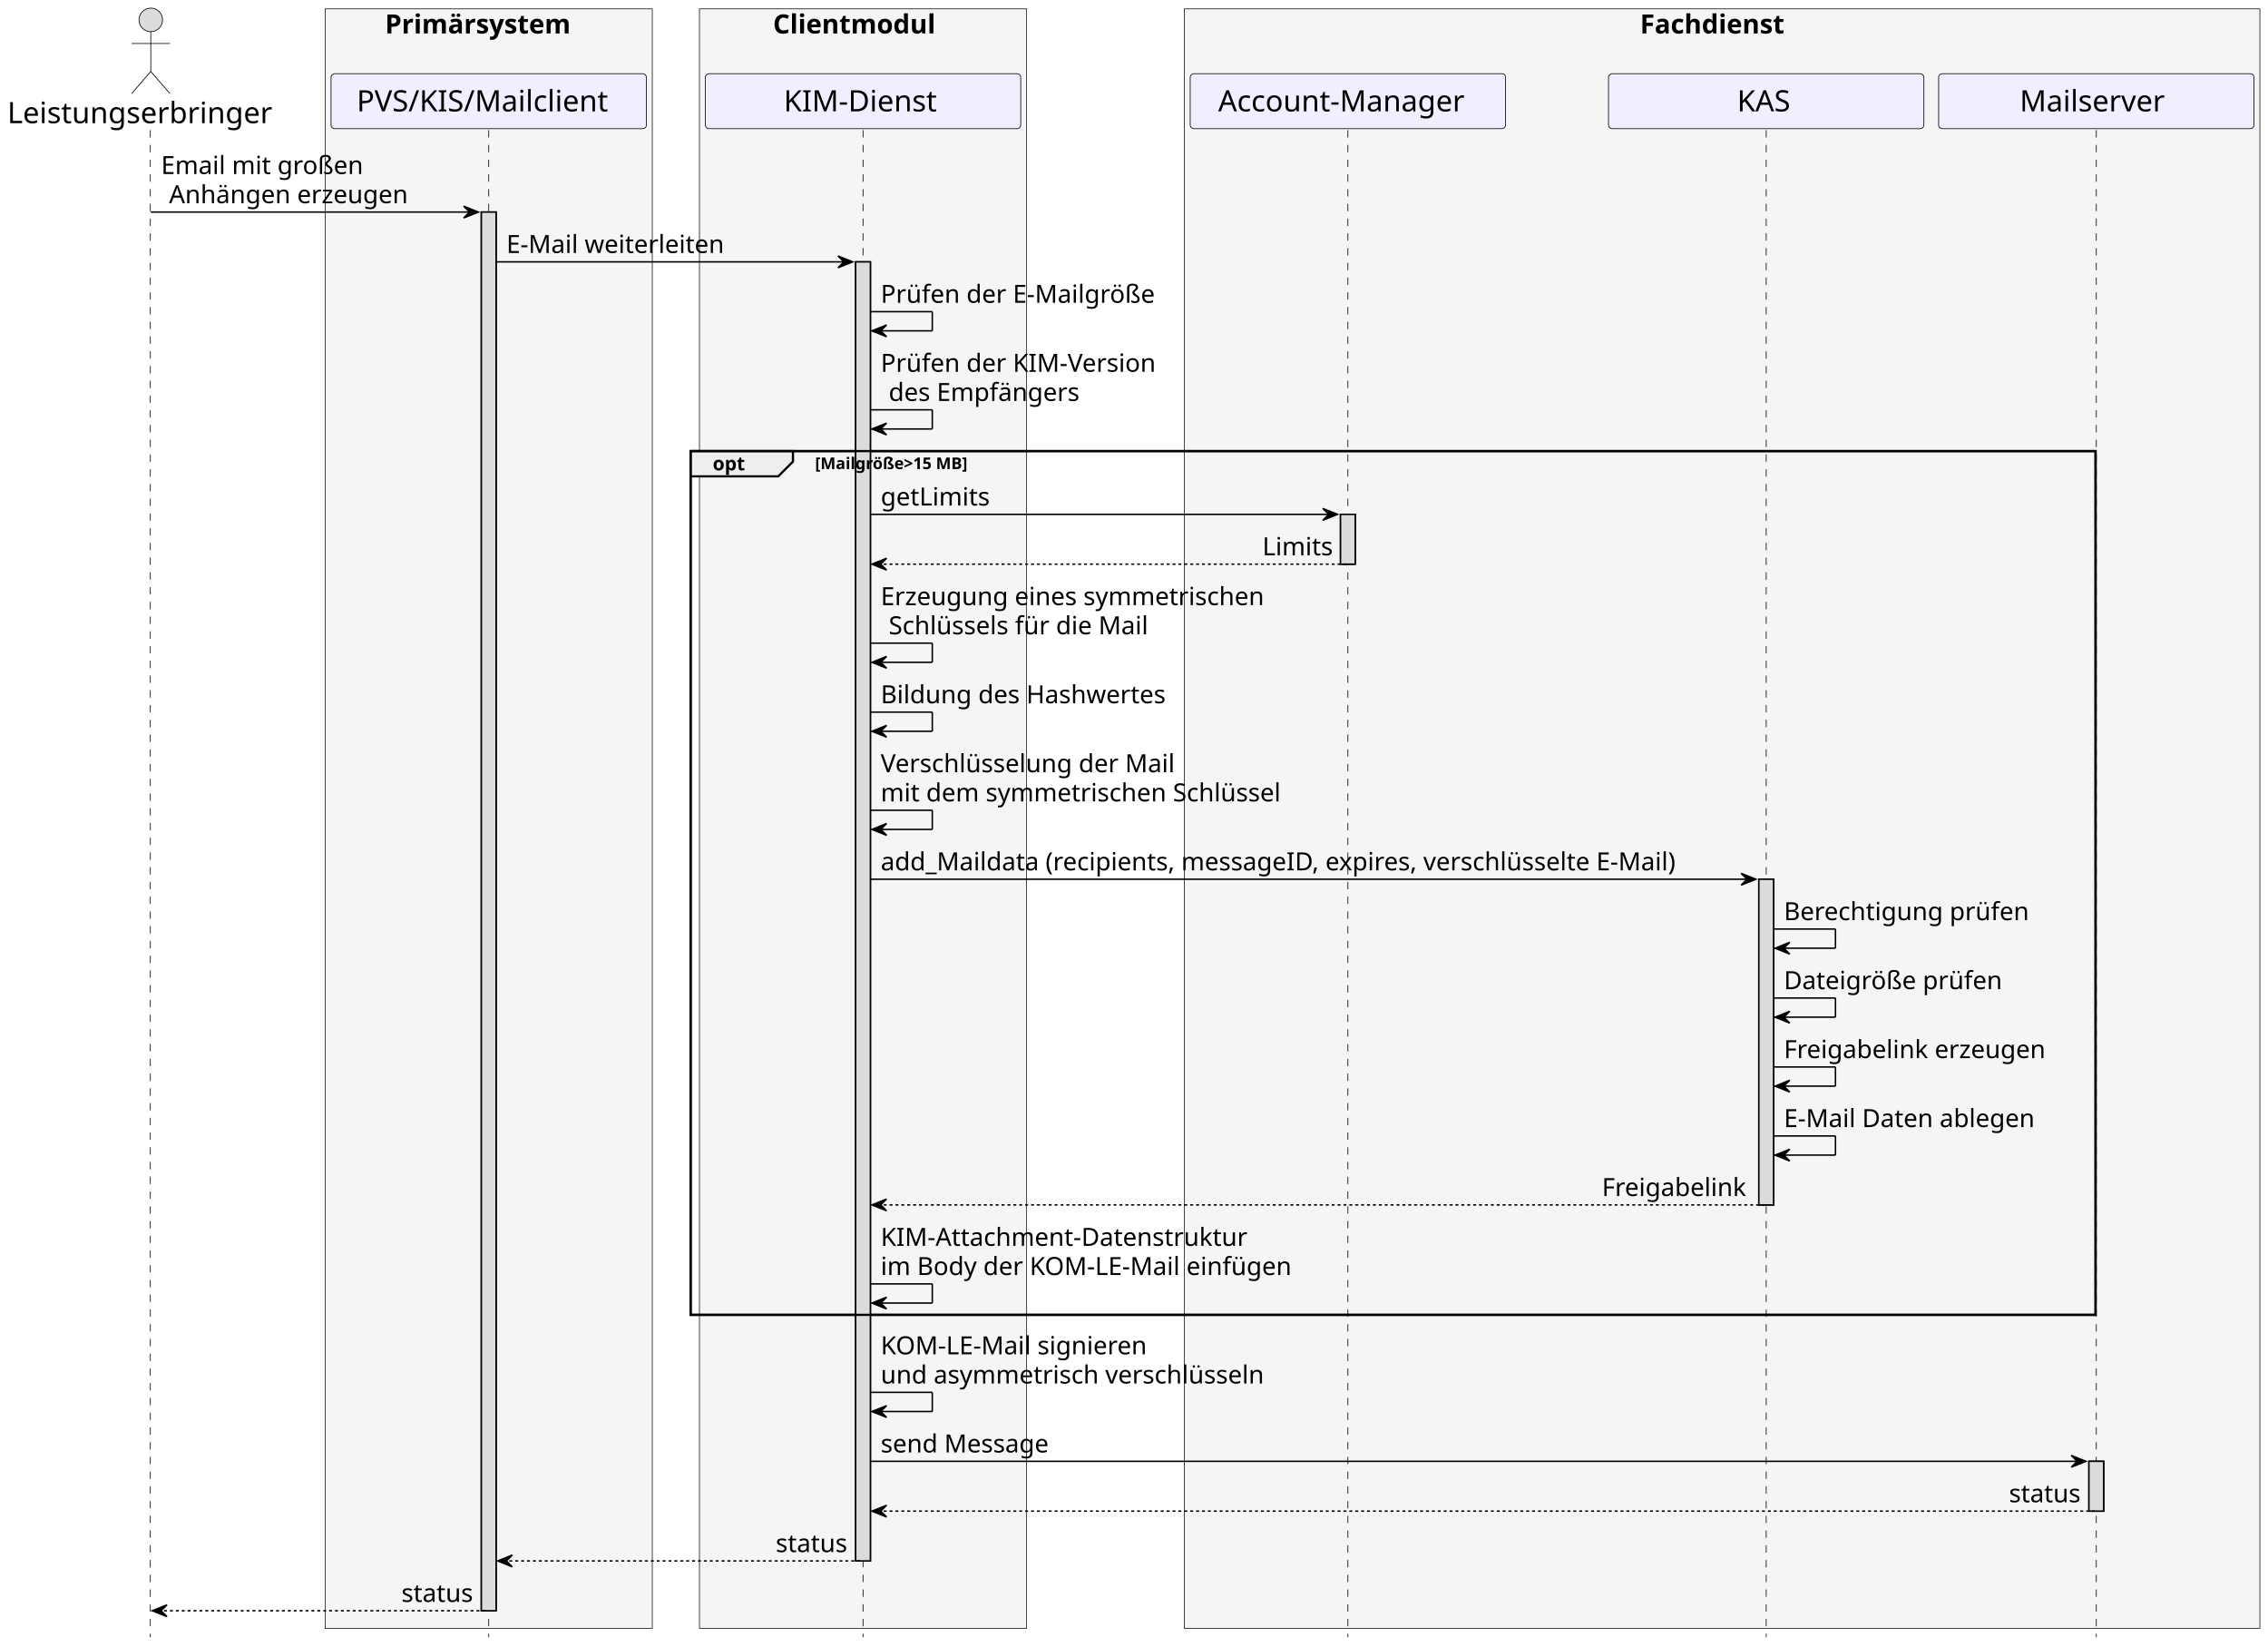
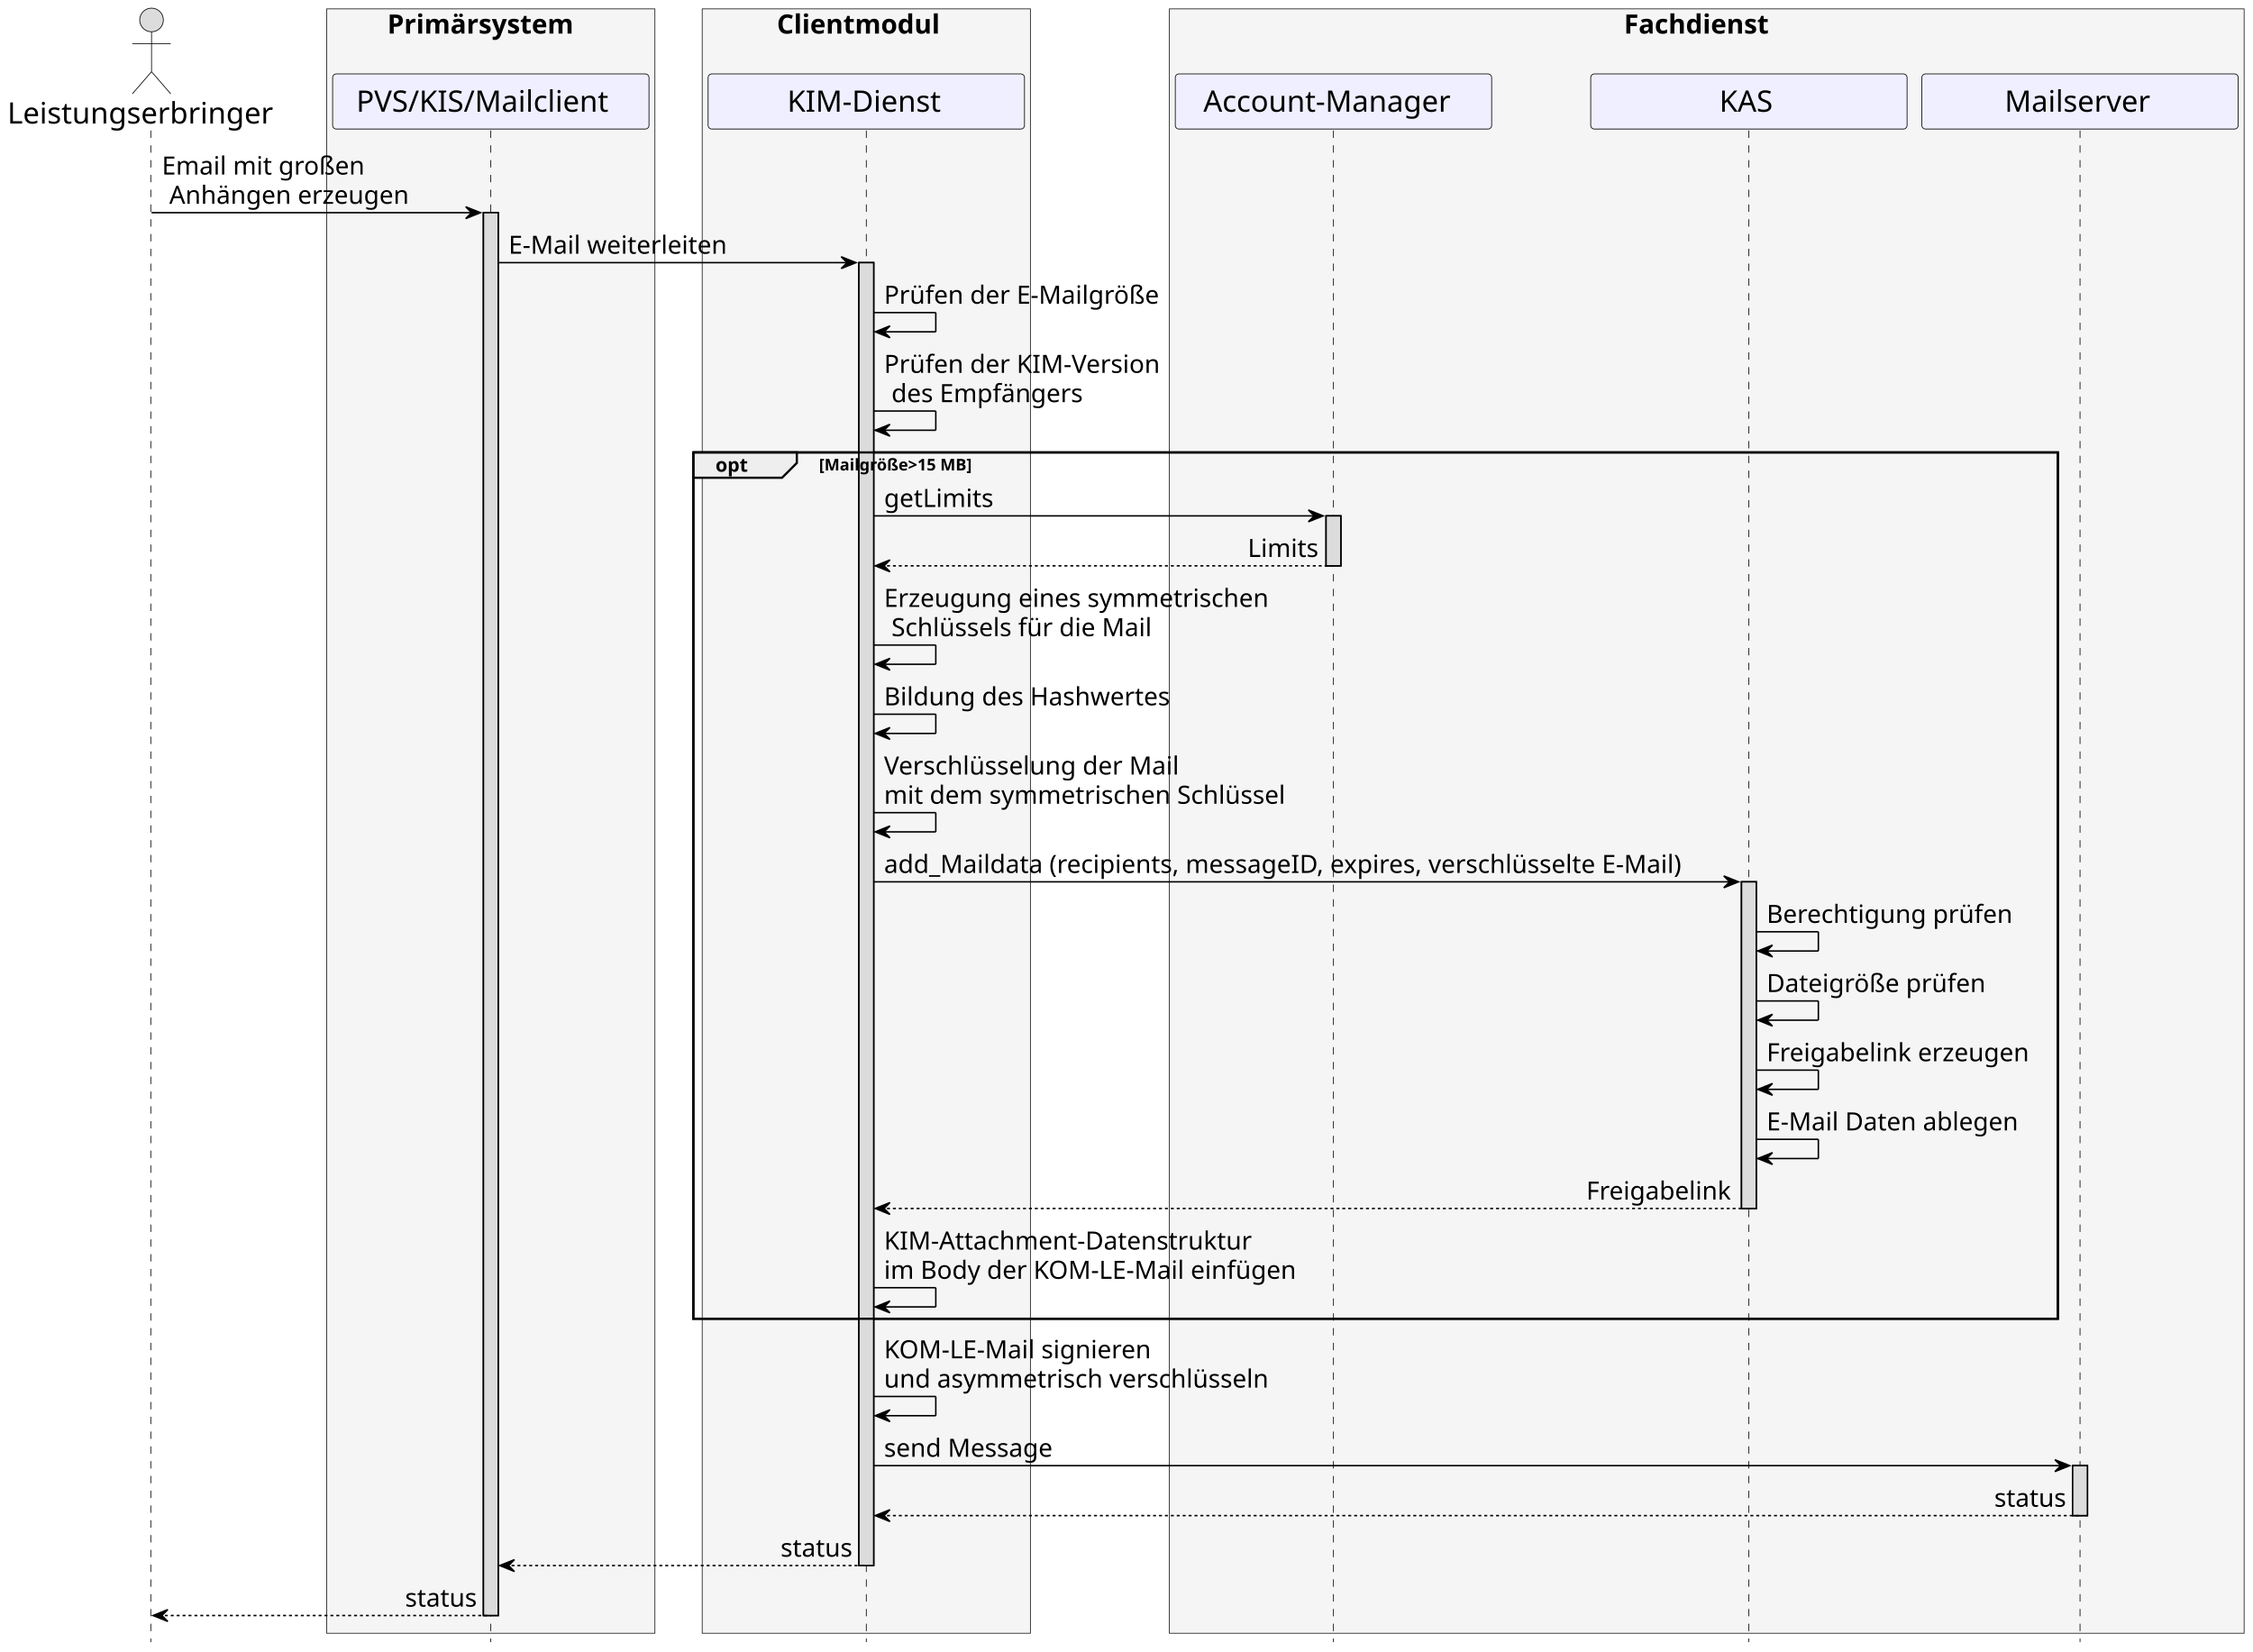
- <svg xmlns="http://www.w3.org/2000/svg" contentStyleType="text/css" height="1117px" preserveAspectRatio="none" style="width:1539px;height:1117px;background:#FFFFFF;" version="1.1" viewBox="0 0 1539 1117" width="1539px" zoomAndPan="magnify">
+ <svg xmlns="http://www.w3.org/2000/svg" contentStyleType="text/css" height="1117px" preserveAspectRatio="none" style="width:1524px;height:1117px;background:#FFFFFF;" version="1.1" viewBox="0 0 1524 1117" width="1524px" zoomAndPan="magnify">
  <defs />
  <g>
-     <rect fill="#F5F5F5" height="1098.719" style="stroke:#181818;stroke-width:0.5;" width="222" x="220.633" y="6" />
-     <text fill="#000000" font-family="sans-serif" font-size="18" font-weight="bold" lengthAdjust="spacing" textLength="140.748" x="261.259" y="22.708">Primärsystem</text>
-     <text fill="#000000" font-family="sans-serif" font-size="13" font-weight="bold" lengthAdjust="spacing" textLength="4.526" x="261.259" y="39.02"> </text>
-     <rect fill="#F5F5F5" height="1098.719" style="stroke:#181818;stroke-width:0.5;" width="222" x="474.633" y="6" />
-     <text fill="#000000" font-family="sans-serif" font-size="18" font-weight="bold" lengthAdjust="spacing" textLength="122.168" x="524.549" y="22.708">Clientmodul</text>
-     <text fill="#000000" font-family="sans-serif" font-size="13" font-weight="bold" lengthAdjust="spacing" textLength="4.526" x="524.549" y="39.02"> </text>
-     <rect fill="#F5F5F5" height="1098.719" style="stroke:#181818;stroke-width:0.5;" width="729.859" x="803.634" y="6" />
-     <text fill="#000000" font-family="sans-serif" font-size="18" font-weight="bold" lengthAdjust="spacing" textLength="111.322" x="1112.903" y="22.708">Fachdienst</text>
-     <text fill="#000000" font-family="sans-serif" font-size="13" font-weight="bold" lengthAdjust="spacing" textLength="4.526" x="1112.903" y="39.02"> </text>
-     <rect fill="#DCDCDC" height="948.859" style="stroke:#000000;stroke-width:1.0;" width="10" x="326.633" y="143.859" />
-     <rect fill="#DCDCDC" height="881.281" style="stroke:#000000;stroke-width:1.0;" width="10" x="580.633" y="177.648" />
-     <rect fill="#DCDCDC" height="33.789" style="stroke:#000000;stroke-width:1.0;" width="10" x="909.634" y="348.938" />
-     <rect fill="#DCDCDC" height="220.945" style="stroke:#000000;stroke-width:1.0;" width="10" x="1193.493" y="596.461" />
-     <rect fill="#DCDCDC" height="33.789" style="stroke:#000000;stroke-width:1.0;" width="10" x="1417.493" y="991.352" />
-     <rect fill="none" height="585.969" style="stroke:#000000;stroke-width:1.5;" width="953.367" x="468.633" y="306.016" />
+     <rect fill="#F5F5F5" height="1098.719" style="stroke:#181818;stroke-width:0.5;" width="222" x="221" y="6" />
+     <text fill="#000000" font-family="sans-serif" font-size="18" font-weight="bold" lengthAdjust="spacing" textLength="140" x="262" y="22.708">Primärsystem</text>
+     <text fill="#000000" font-family="sans-serif" font-size="13" font-weight="bold" lengthAdjust="spacing" textLength="5" x="262" y="39.02"> </text>
+     <rect fill="#F5F5F5" height="1098.719" style="stroke:#181818;stroke-width:0.5;" width="222" x="475" y="6" />
+     <text fill="#000000" font-family="sans-serif" font-size="18" font-weight="bold" lengthAdjust="spacing" textLength="121" x="525.5" y="22.708">Clientmodul</text>
+     <text fill="#000000" font-family="sans-serif" font-size="13" font-weight="bold" lengthAdjust="spacing" textLength="5" x="525.5" y="39.02"> </text>
+     <rect fill="#F5F5F5" height="1098.719" style="stroke:#181818;stroke-width:0.5;" width="727" x="791" y="6" />
+     <text fill="#000000" font-family="sans-serif" font-size="18" font-weight="bold" lengthAdjust="spacing" textLength="112" x="1098.5" y="22.708">Fachdienst</text>
+     <text fill="#000000" font-family="sans-serif" font-size="13" font-weight="bold" lengthAdjust="spacing" textLength="5" x="1098.5" y="39.02"> </text>
+     <rect fill="#DCDCDC" height="948.859" style="stroke:#000000;stroke-width:1.0;" width="10" x="327" y="143.859" />
+     <rect fill="#DCDCDC" height="881.281" style="stroke:#000000;stroke-width:1.0;" width="10" x="581" y="177.648" />
+     <rect fill="#DCDCDC" height="33.789" style="stroke:#000000;stroke-width:1.0;" width="10" x="897" y="348.938" />
+     <rect fill="#DCDCDC" height="220.945" style="stroke:#000000;stroke-width:1.0;" width="10" x="1178" y="596.461" />
+     <rect fill="#DCDCDC" height="33.789" style="stroke:#000000;stroke-width:1.0;" width="10" x="1402" y="991.352" />
+     <rect fill="none" height="585.969" style="stroke:#000000;stroke-width:1.5;" width="923" x="469" y="306.016" />
    <line style="stroke:#000000;stroke-width:0.5;stroke-dasharray:5.0,5.0;" x1="102" x2="102" y1="88.281" y2="1110.719" />
-     <line style="stroke:#000000;stroke-width:0.5;stroke-dasharray:5.0,5.0;" x1="331.633" x2="331.633" y1="88.281" y2="1110.719" />
-     <line style="stroke:#000000;stroke-width:0.5;stroke-dasharray:5.0,5.0;" x1="585.633" x2="585.633" y1="88.281" y2="1110.719" />
-     <line style="stroke:#000000;stroke-width:0.5;stroke-dasharray:5.0,5.0;" x1="914.634" x2="914.634" y1="88.281" y2="1110.719" />
-     <line style="stroke:#000000;stroke-width:0.5;stroke-dasharray:5.0,5.0;" x1="1198.493" x2="1198.493" y1="88.281" y2="1110.719" />
-     <line style="stroke:#000000;stroke-width:0.5;stroke-dasharray:5.0,5.0;" x1="1422.493" x2="1422.493" y1="88.281" y2="1110.719" />
-     <text fill="#000000" font-family="Aapex" font-size="20" lengthAdjust="spacing" textLength="188.633" x="5" y="83.564">Leistungserbringer</text>
-     <ellipse cx="102.316" cy="13.5" fill="#DCDCDC" rx="8" ry="8" style="stroke:#000000;stroke-width:0.5;" />
-     <path d="M102.316,21.5 L102.316,48.5 M89.316,29.5 L115.316,29.5 M102.316,48.5 L89.316,63.5 M102.316,48.5 L115.316,63.5 " fill="none" style="stroke:#000000;stroke-width:0.5;" />
-     <rect fill="#EFEFFF" height="37.281" rx="2.5" ry="2.5" style="stroke:#000000;stroke-width:0.5;" width="214" x="224.633" y="50" />
-     <text fill="#000000" font-family="sans-serif" font-size="20" lengthAdjust="spacing" textLength="179.18" x="242.043" y="75.564">PVS/KIS/Mailclient</text>
-     <rect fill="#EFEFFF" height="37.281" rx="2.5" ry="2.5" style="stroke:#000000;stroke-width:0.5;" width="214" x="478.633" y="50" />
-     <text fill="#000000" font-family="sans-serif" font-size="20" lengthAdjust="spacing" textLength="107.686" x="531.79" y="75.564">KIM-Dienst</text>
-     <rect fill="#EFEFFF" height="37.281" rx="2.5" ry="2.5" style="stroke:#000000;stroke-width:0.5;" width="214" x="807.634" y="50" />
-     <text fill="#000000" font-family="sans-serif" font-size="20" lengthAdjust="spacing" textLength="175.986" x="826.641" y="75.564">Account-Manager</text>
-     <rect fill="#EFEFFF" height="37.281" rx="2.5" ry="2.5" style="stroke:#000000;stroke-width:0.5;" width="214" x="1091.493" y="50" />
-     <text fill="#000000" font-family="sans-serif" font-size="20" lengthAdjust="spacing" textLength="39.492" x="1178.747" y="75.564">KAS</text>
-     <rect fill="#EFEFFF" height="37.281" rx="2.5" ry="2.5" style="stroke:#000000;stroke-width:0.5;" width="214" x="1315.493" y="50" />
-     <text fill="#000000" font-family="sans-serif" font-size="20" lengthAdjust="spacing" textLength="103.936" x="1370.525" y="75.564">Mailserver</text>
-     <rect fill="#DCDCDC" height="948.859" style="stroke:#000000;stroke-width:1.0;" width="10" x="326.633" y="143.859" />
-     <rect fill="#DCDCDC" height="881.281" style="stroke:#000000;stroke-width:1.0;" width="10" x="580.633" y="177.648" />
-     <rect fill="#DCDCDC" height="33.789" style="stroke:#000000;stroke-width:1.0;" width="10" x="909.634" y="348.938" />
-     <rect fill="#DCDCDC" height="220.945" style="stroke:#000000;stroke-width:1.0;" width="10" x="1193.493" y="596.461" />
-     <rect fill="#DCDCDC" height="33.789" style="stroke:#000000;stroke-width:1.0;" width="10" x="1417.493" y="991.352" />
-     <polygon fill="#000000" points="314.633,139.859,324.633,143.859,314.633,147.859,318.633,143.859" style="stroke:#000000;stroke-width:1.0;" />
-     <line style="stroke:#000000;stroke-width:1.0;" x1="102.316" x2="320.633" y1="143.859" y2="143.859" />
-     <text fill="#000000" font-family="sans-serif" font-size="17" lengthAdjust="spacing" textLength="146.044" x="109.316" y="118.061">Email mit großen</text>
-     <text fill="#000000" font-family="sans-serif" font-size="17" lengthAdjust="spacing" textLength="171.428" x="114.72" y="137.85">Anhängen erzeugen</text>
-     <polygon fill="#000000" points="568.633,173.648,578.633,177.648,568.633,181.648,572.633,177.648" style="stroke:#000000;stroke-width:1.0;" />
-     <line style="stroke:#000000;stroke-width:1.0;" x1="336.633" x2="574.633" y1="177.648" y2="177.648" />
-     <text fill="#000000" font-family="sans-serif" font-size="17" lengthAdjust="spacing" textLength="157.815" x="343.633" y="171.639">E-Mail weiterleiten</text>
-     <line style="stroke:#000000;stroke-width:1.0;" x1="590.633" x2="632.633" y1="211.438" y2="211.438" />
-     <line style="stroke:#000000;stroke-width:1.0;" x1="632.633" x2="632.633" y1="211.438" y2="224.438" />
-     <line style="stroke:#000000;stroke-width:1.0;" x1="591.633" x2="632.633" y1="224.438" y2="224.438" />
-     <polygon fill="#000000" points="601.633,220.438,591.633,224.438,601.633,228.438,597.633,224.438" style="stroke:#000000;stroke-width:1.0;" />
-     <text fill="#000000" font-family="sans-serif" font-size="17" lengthAdjust="spacing" textLength="195.035" x="597.633" y="205.428">Prüfen der E-Mailgröße</text>
-     <line style="stroke:#000000;stroke-width:1.0;" x1="590.633" x2="632.633" y1="278.016" y2="278.016" />
-     <line style="stroke:#000000;stroke-width:1.0;" x1="632.633" x2="632.633" y1="278.016" y2="291.016" />
-     <line style="stroke:#000000;stroke-width:1.0;" x1="591.633" x2="632.633" y1="291.016" y2="291.016" />
-     <polygon fill="#000000" points="601.633,287.016,591.633,291.016,601.633,295.016,597.633,291.016" style="stroke:#000000;stroke-width:1.0;" />
-     <text fill="#000000" font-family="sans-serif" font-size="17" lengthAdjust="spacing" textLength="195.077" x="597.633" y="252.217">Prüfen der KIM-Version</text>
-     <text fill="#000000" font-family="sans-serif" font-size="17" lengthAdjust="spacing" textLength="137.876" x="603.037" y="272.006">des Empfängers</text>
-     <path d="M468.633,306.016 L538.084,306.016 L538.084,313.148 L528.084,323.148 L468.633,323.148 L468.633,306.016 " fill="#EEEEEE" style="stroke:#000000;stroke-width:1.5;" />
-     <rect fill="none" height="585.969" style="stroke:#000000;stroke-width:1.5;" width="953.367" x="468.633" y="306.016" />
-     <text fill="#000000" font-family="sans-serif" font-size="13" font-weight="bold" lengthAdjust="spacing" textLength="24.451" x="483.633" y="319.082">opt</text>
-     <text fill="#000000" font-family="sans-serif" font-size="11" font-weight="bold" lengthAdjust="spacing" textLength="119.877" x="553.084" y="318.226">[Mailgröße&gt;15 MB]</text>
-     <polygon fill="#000000" points="897.634,344.938,907.634,348.938,897.634,352.938,901.634,348.938" style="stroke:#000000;stroke-width:1.0;" />
-     <line style="stroke:#000000;stroke-width:1.0;" x1="590.633" x2="903.634" y1="348.938" y2="348.938" />
-     <text fill="#000000" font-family="sans-serif" font-size="17" lengthAdjust="spacing" textLength="78.915" x="597.633" y="342.928">getLimits</text>
-     <polygon fill="#000000" points="601.633,378.727,591.633,382.727,601.633,386.727,597.633,382.727" style="stroke:#000000;stroke-width:1.0;" />
-     <line style="stroke:#000000;stroke-width:1.0;stroke-dasharray:2.0,2.0;" x1="595.633" x2="913.634" y1="382.727" y2="382.727" />
-     <text fill="#000000" font-family="sans-serif" font-size="17" lengthAdjust="spacing" textLength="51" x="856.634" y="376.717">Limits</text>
-     <line style="stroke:#000000;stroke-width:1.0;" x1="590.633" x2="632.633" y1="436.305" y2="436.305" />
-     <line style="stroke:#000000;stroke-width:1.0;" x1="632.633" x2="632.633" y1="436.305" y2="449.305" />
-     <line style="stroke:#000000;stroke-width:1.0;" x1="591.633" x2="632.633" y1="449.305" y2="449.305" />
-     <polygon fill="#000000" points="601.633,445.305,591.633,449.305,601.633,453.305,597.633,449.305" style="stroke:#000000;stroke-width:1.0;" />
-     <text fill="#000000" font-family="sans-serif" font-size="17" lengthAdjust="spacing" textLength="278.184" x="597.633" y="410.506">Erzeugung eines symmetrischen</text>
-     <text fill="#000000" font-family="sans-serif" font-size="17" lengthAdjust="spacing" textLength="188.627" x="603.037" y="430.295">Schlüssels für die Mail</text>
-     <line style="stroke:#000000;stroke-width:1.0;" x1="590.633" x2="632.633" y1="483.094" y2="483.094" />
-     <line style="stroke:#000000;stroke-width:1.0;" x1="632.633" x2="632.633" y1="483.094" y2="496.094" />
-     <line style="stroke:#000000;stroke-width:1.0;" x1="591.633" x2="632.633" y1="496.094" y2="496.094" />
-     <polygon fill="#000000" points="601.633,492.094,591.633,496.094,601.633,500.094,597.633,496.094" style="stroke:#000000;stroke-width:1.0;" />
-     <text fill="#000000" font-family="sans-serif" font-size="17" lengthAdjust="spacing" textLength="205.32" x="597.633" y="477.084">Bildung des Hashwertes</text>
-     <line style="stroke:#000000;stroke-width:1.0;" x1="590.633" x2="632.633" y1="549.672" y2="549.672" />
-     <line style="stroke:#000000;stroke-width:1.0;" x1="632.633" x2="632.633" y1="549.672" y2="562.672" />
-     <line style="stroke:#000000;stroke-width:1.0;" x1="591.633" x2="632.633" y1="562.672" y2="562.672" />
-     <polygon fill="#000000" points="601.633,558.672,591.633,562.672,601.633,566.672,597.633,562.672" style="stroke:#000000;stroke-width:1.0;" />
-     <text fill="#000000" font-family="sans-serif" font-size="17" lengthAdjust="spacing" textLength="212.367" x="597.633" y="523.874">Verschlüsselung der Mail</text>
-     <text fill="#000000" font-family="sans-serif" font-size="17" lengthAdjust="spacing" textLength="292.362" x="597.633" y="543.663">mit dem symmetrischen Schlüssel</text>
-     <polygon fill="#000000" points="1181.493,592.461,1191.493,596.461,1181.493,600.461,1185.493,596.461" style="stroke:#000000;stroke-width:1.0;" />
-     <line style="stroke:#000000;stroke-width:1.0;" x1="590.633" x2="1187.493" y1="596.461" y2="596.461" />
-     <text fill="#000000" font-family="sans-serif" font-size="17" lengthAdjust="spacing" textLength="583.86" x="597.633" y="590.452">add_Maildata (recipients, messageID, expires, verschlüsselte E-Mail)</text>
-     <line style="stroke:#000000;stroke-width:1.0;" x1="1203.493" x2="1245.493" y1="630.25" y2="630.25" />
-     <line style="stroke:#000000;stroke-width:1.0;" x1="1245.493" x2="1245.493" y1="630.25" y2="643.25" />
-     <line style="stroke:#000000;stroke-width:1.0;" x1="1204.493" x2="1245.493" y1="643.25" y2="643.25" />
-     <polygon fill="#000000" points="1214.493,639.25,1204.493,643.25,1214.493,647.25,1210.493,643.25" style="stroke:#000000;stroke-width:1.0;" />
-     <text fill="#000000" font-family="sans-serif" font-size="17" lengthAdjust="spacing" textLength="175.387" x="1210.493" y="624.241">Berechtigung prüfen</text>
-     <line style="stroke:#000000;stroke-width:1.0;" x1="1203.493" x2="1245.493" y1="677.039" y2="677.039" />
-     <line style="stroke:#000000;stroke-width:1.0;" x1="1245.493" x2="1245.493" y1="677.039" y2="690.039" />
-     <line style="stroke:#000000;stroke-width:1.0;" x1="1204.493" x2="1245.493" y1="690.039" y2="690.039" />
-     <polygon fill="#000000" points="1214.493,686.039,1204.493,690.039,1214.493,694.039,1210.493,690.039" style="stroke:#000000;stroke-width:1.0;" />
-     <text fill="#000000" font-family="sans-serif" font-size="17" lengthAdjust="spacing" textLength="155.88" x="1210.493" y="671.03">Dateigröße prüfen</text>
-     <line style="stroke:#000000;stroke-width:1.0;" x1="1203.493" x2="1245.493" y1="723.828" y2="723.828" />
-     <line style="stroke:#000000;stroke-width:1.0;" x1="1245.493" x2="1245.493" y1="723.828" y2="736.828" />
-     <line style="stroke:#000000;stroke-width:1.0;" x1="1204.493" x2="1245.493" y1="736.828" y2="736.828" />
-     <polygon fill="#000000" points="1214.493,732.828,1204.493,736.828,1214.493,740.828,1210.493,736.828" style="stroke:#000000;stroke-width:1.0;" />
-     <text fill="#000000" font-family="sans-serif" font-size="17" lengthAdjust="spacing" textLength="189.507" x="1210.493" y="717.819">Freigabelink erzeugen</text>
-     <line style="stroke:#000000;stroke-width:1.0;" x1="1203.493" x2="1245.493" y1="770.617" y2="770.617" />
-     <line style="stroke:#000000;stroke-width:1.0;" x1="1245.493" x2="1245.493" y1="770.617" y2="783.617" />
-     <line style="stroke:#000000;stroke-width:1.0;" x1="1204.493" x2="1245.493" y1="783.617" y2="783.617" />
-     <polygon fill="#000000" points="1214.493,779.617,1204.493,783.617,1214.493,787.617,1210.493,783.617" style="stroke:#000000;stroke-width:1.0;" />
-     <text fill="#000000" font-family="sans-serif" font-size="17" lengthAdjust="spacing" textLength="182.036" x="1210.493" y="764.608">E-Mail Daten ablegen</text>
-     <polygon fill="#000000" points="601.633,813.406,591.633,817.406,601.633,821.406,597.633,817.406" style="stroke:#000000;stroke-width:1.0;" />
-     <line style="stroke:#000000;stroke-width:1.0;stroke-dasharray:2.0,2.0;" x1="595.633" x2="1197.493" y1="817.406" y2="817.406" />
-     <text fill="#000000" font-family="sans-serif" font-size="17" lengthAdjust="spacing" textLength="104.474" x="1087.02" y="811.397">Freigabelink</text>
-     <line style="stroke:#000000;stroke-width:1.0;" x1="590.633" x2="632.633" y1="870.984" y2="870.984" />
-     <line style="stroke:#000000;stroke-width:1.0;" x1="632.633" x2="632.633" y1="870.984" y2="883.984" />
-     <line style="stroke:#000000;stroke-width:1.0;" x1="591.633" x2="632.633" y1="883.984" y2="883.984" />
-     <polygon fill="#000000" points="601.633,879.984,591.633,883.984,601.633,887.984,597.633,883.984" style="stroke:#000000;stroke-width:1.0;" />
-     <text fill="#000000" font-family="sans-serif" font-size="17" lengthAdjust="spacing" textLength="262.022" x="597.633" y="845.186">KIM-Attachment-Datenstruktur</text>
-     <text fill="#000000" font-family="sans-serif" font-size="17" lengthAdjust="spacing" textLength="295.002" x="597.633" y="864.975">im Body der KOM-LE-Mail einfügen</text>
-     <line style="stroke:#000000;stroke-width:1.0;" x1="590.633" x2="632.633" y1="944.562" y2="944.562" />
-     <line style="stroke:#000000;stroke-width:1.0;" x1="632.633" x2="632.633" y1="944.562" y2="957.562" />
-     <line style="stroke:#000000;stroke-width:1.0;" x1="591.633" x2="632.633" y1="957.562" y2="957.562" />
-     <polygon fill="#000000" points="601.633,953.562,591.633,957.562,601.633,961.562,597.633,957.562" style="stroke:#000000;stroke-width:1.0;" />
-     <text fill="#000000" font-family="sans-serif" font-size="17" lengthAdjust="spacing" textLength="190.163" x="597.633" y="918.764">KOM-LE-Mail signieren</text>
-     <text fill="#000000" font-family="sans-serif" font-size="17" lengthAdjust="spacing" textLength="279.072" x="597.633" y="938.553">und asymmetrisch verschlüsseln</text>
-     <polygon fill="#000000" points="1405.493,987.352,1415.493,991.352,1405.493,995.352,1409.493,991.352" style="stroke:#000000;stroke-width:1.0;" />
-     <line style="stroke:#000000;stroke-width:1.0;" x1="590.633" x2="1411.493" y1="991.352" y2="991.352" />
-     <text fill="#000000" font-family="sans-serif" font-size="17" lengthAdjust="spacing" textLength="120.793" x="597.633" y="985.342">send Message</text>
-     <polygon fill="#000000" points="601.633,1021.141,591.633,1025.141,601.633,1029.141,597.633,1025.141" style="stroke:#000000;stroke-width:1.0;" />
-     <line style="stroke:#000000;stroke-width:1.0;stroke-dasharray:2.0,2.0;" x1="595.633" x2="1421.493" y1="1025.141" y2="1025.141" />
-     <text fill="#000000" font-family="sans-serif" font-size="17" lengthAdjust="spacing" textLength="52.237" x="1363.256" y="1019.131">status</text>
-     <polygon fill="#000000" points="347.633,1054.93,337.633,1058.93,347.633,1062.93,343.633,1058.93" style="stroke:#000000;stroke-width:1.0;" />
-     <line style="stroke:#000000;stroke-width:1.0;stroke-dasharray:2.0,2.0;" x1="341.633" x2="584.633" y1="1058.93" y2="1058.93" />
-     <text fill="#000000" font-family="sans-serif" font-size="17" lengthAdjust="spacing" textLength="52.237" x="526.396" y="1052.92">status</text>
-     <polygon fill="#000000" points="113.316,1088.719,103.316,1092.719,113.316,1096.719,109.316,1092.719" style="stroke:#000000;stroke-width:1.0;" />
-     <line style="stroke:#000000;stroke-width:1.0;stroke-dasharray:2.0,2.0;" x1="107.316" x2="330.633" y1="1092.719" y2="1092.719" />
-     <text fill="#000000" font-family="sans-serif" font-size="17" lengthAdjust="spacing" textLength="52.237" x="272.396" y="1086.709">status</text>
+     <line style="stroke:#000000;stroke-width:0.5;stroke-dasharray:5.0,5.0;" x1="332" x2="332" y1="88.281" y2="1110.719" />
+     <line style="stroke:#000000;stroke-width:0.5;stroke-dasharray:5.0,5.0;" x1="586" x2="586" y1="88.281" y2="1110.719" />
+     <line style="stroke:#000000;stroke-width:0.5;stroke-dasharray:5.0,5.0;" x1="902" x2="902" y1="88.281" y2="1110.719" />
+     <line style="stroke:#000000;stroke-width:0.5;stroke-dasharray:5.0,5.0;" x1="1183" x2="1183" y1="88.281" y2="1110.719" />
+     <line style="stroke:#000000;stroke-width:0.5;stroke-dasharray:5.0,5.0;" x1="1407" x2="1407" y1="88.281" y2="1110.719" />
+     <text fill="#000000" font-family="Aapex" font-size="20" lengthAdjust="spacing" textLength="189" x="5" y="83.564">Leistungserbringer</text>
+     <ellipse cx="102.5" cy="13.5" fill="#DCDCDC" rx="8" ry="8" style="stroke:#000000;stroke-width:0.5;" />
+     <path d="M102.5,21.5 L102.5,48.5 M89.5,29.5 L115.5,29.5 M102.5,48.5 L89.5,63.5 M102.5,48.5 L115.5,63.5 " fill="none" style="stroke:#000000;stroke-width:0.5;" />
+     <rect fill="#EFEFFF" height="37.281" rx="2.5" ry="2.5" style="stroke:#000000;stroke-width:0.5;" width="214" x="225" y="50" />
+     <text fill="#000000" font-family="sans-serif" font-size="20" lengthAdjust="spacing" textLength="182" x="241" y="75.564">PVS/KIS/Mailclient</text>
+     <rect fill="#EFEFFF" height="37.281" rx="2.5" ry="2.5" style="stroke:#000000;stroke-width:0.5;" width="214" x="479" y="50" />
+     <text fill="#000000" font-family="sans-serif" font-size="20" lengthAdjust="spacing" textLength="107" x="532.5" y="75.564">KIM-Dienst</text>
+     <rect fill="#EFEFFF" height="37.281" rx="2.5" ry="2.5" style="stroke:#000000;stroke-width:0.5;" width="214" x="795" y="50" />
+     <text fill="#000000" font-family="sans-serif" font-size="20" lengthAdjust="spacing" textLength="176" x="814" y="75.564">Account-Manager</text>
+     <rect fill="#EFEFFF" height="37.281" rx="2.5" ry="2.5" style="stroke:#000000;stroke-width:0.5;" width="214" x="1076" y="50" />
+     <text fill="#000000" font-family="sans-serif" font-size="20" lengthAdjust="spacing" textLength="40" x="1163" y="75.564">KAS</text>
+     <rect fill="#EFEFFF" height="37.281" rx="2.5" ry="2.5" style="stroke:#000000;stroke-width:0.5;" width="214" x="1300" y="50" />
+     <text fill="#000000" font-family="sans-serif" font-size="20" lengthAdjust="spacing" textLength="102" x="1356" y="75.564">Mailserver</text>
+     <rect fill="#DCDCDC" height="948.859" style="stroke:#000000;stroke-width:1.0;" width="10" x="327" y="143.859" />
+     <rect fill="#DCDCDC" height="881.281" style="stroke:#000000;stroke-width:1.0;" width="10" x="581" y="177.648" />
+     <rect fill="#DCDCDC" height="33.789" style="stroke:#000000;stroke-width:1.0;" width="10" x="897" y="348.938" />
+     <rect fill="#DCDCDC" height="220.945" style="stroke:#000000;stroke-width:1.0;" width="10" x="1178" y="596.461" />
+     <rect fill="#DCDCDC" height="33.789" style="stroke:#000000;stroke-width:1.0;" width="10" x="1402" y="991.352" />
+     <polygon fill="#000000" points="315,139.859,325,143.859,315,147.859,319,143.859" style="stroke:#000000;stroke-width:1.0;" />
+     <line style="stroke:#000000;stroke-width:1.0;" x1="102.5" x2="321" y1="143.859" y2="143.859" />
+     <text fill="#000000" font-family="sans-serif" font-size="17" lengthAdjust="spacing" textLength="146" x="109.5" y="118.061">Email mit großen</text>
+     <text fill="#000000" font-family="sans-serif" font-size="17" lengthAdjust="spacing" textLength="167" x="114.5" y="137.85">Anhängen erzeugen</text>
+     <polygon fill="#000000" points="569,173.648,579,177.648,569,181.648,573,177.648" style="stroke:#000000;stroke-width:1.0;" />
+     <line style="stroke:#000000;stroke-width:1.0;" x1="337" x2="575" y1="177.648" y2="177.648" />
+     <text fill="#000000" font-family="sans-serif" font-size="17" lengthAdjust="spacing" textLength="159" x="344" y="171.639">E-Mail weiterleiten</text>
+     <line style="stroke:#000000;stroke-width:1.0;" x1="591" x2="633" y1="211.438" y2="211.438" />
+     <line style="stroke:#000000;stroke-width:1.0;" x1="633" x2="633" y1="211.438" y2="224.438" />
+     <line style="stroke:#000000;stroke-width:1.0;" x1="592" x2="633" y1="224.438" y2="224.438" />
+     <polygon fill="#000000" points="602,220.438,592,224.438,602,228.438,598,224.438" style="stroke:#000000;stroke-width:1.0;" />
+     <text fill="#000000" font-family="sans-serif" font-size="17" lengthAdjust="spacing" textLength="192" x="598" y="205.428">Prüfen der E-Mailgröße</text>
+     <line style="stroke:#000000;stroke-width:1.0;" x1="591" x2="633" y1="278.016" y2="278.016" />
+     <line style="stroke:#000000;stroke-width:1.0;" x1="633" x2="633" y1="278.016" y2="291.016" />
+     <line style="stroke:#000000;stroke-width:1.0;" x1="592" x2="633" y1="291.016" y2="291.016" />
+     <polygon fill="#000000" points="602,287.016,592,291.016,602,295.016,598,291.016" style="stroke:#000000;stroke-width:1.0;" />
+     <text fill="#000000" font-family="sans-serif" font-size="17" lengthAdjust="spacing" textLength="193" x="598" y="252.217">Prüfen der KIM-Version</text>
+     <text fill="#000000" font-family="sans-serif" font-size="17" lengthAdjust="spacing" textLength="133" x="603" y="272.006">des Empfängers</text>
+     <path d="M469,306.016 L539,306.016 L539,313.148 L529,323.148 L469,323.148 L469,306.016 " fill="#EEEEEE" style="stroke:#000000;stroke-width:1.5;" />
+     <rect fill="none" height="585.969" style="stroke:#000000;stroke-width:1.5;" width="923" x="469" y="306.016" />
+     <text fill="#000000" font-family="sans-serif" font-size="13" font-weight="bold" lengthAdjust="spacing" textLength="25" x="484" y="319.082">opt</text>
+     <text fill="#000000" font-family="sans-serif" font-size="11" font-weight="bold" lengthAdjust="spacing" textLength="124" x="554" y="318.226">[Mailgröße&gt;15 MB]</text>
+     <polygon fill="#000000" points="885,344.938,895,348.938,885,352.938,889,348.938" style="stroke:#000000;stroke-width:1.0;" />
+     <line style="stroke:#000000;stroke-width:1.0;" x1="591" x2="891" y1="348.938" y2="348.938" />
+     <text fill="#000000" font-family="sans-serif" font-size="17" lengthAdjust="spacing" textLength="78" x="598" y="342.928">getLimits</text>
+     <polygon fill="#000000" points="602,378.727,592,382.727,602,386.727,598,382.727" style="stroke:#000000;stroke-width:1.0;" />
+     <line style="stroke:#000000;stroke-width:1.0;stroke-dasharray:2.0,2.0;" x1="596" x2="901" y1="382.727" y2="382.727" />
+     <text fill="#000000" font-family="sans-serif" font-size="17" lengthAdjust="spacing" textLength="51" x="844" y="376.717">Limits</text>
+     <line style="stroke:#000000;stroke-width:1.0;" x1="591" x2="633" y1="436.305" y2="436.305" />
+     <line style="stroke:#000000;stroke-width:1.0;" x1="633" x2="633" y1="436.305" y2="449.305" />
+     <line style="stroke:#000000;stroke-width:1.0;" x1="592" x2="633" y1="449.305" y2="449.305" />
+     <polygon fill="#000000" points="602,445.305,592,449.305,602,453.305,598,449.305" style="stroke:#000000;stroke-width:1.0;" />
+     <text fill="#000000" font-family="sans-serif" font-size="17" lengthAdjust="spacing" textLength="272" x="598" y="410.506">Erzeugung eines symmetrischen</text>
+     <text fill="#000000" font-family="sans-serif" font-size="17" lengthAdjust="spacing" textLength="184" x="603" y="430.295">Schlüssels für die Mail</text>
+     <line style="stroke:#000000;stroke-width:1.0;" x1="591" x2="633" y1="483.094" y2="483.094" />
+     <line style="stroke:#000000;stroke-width:1.0;" x1="633" x2="633" y1="483.094" y2="496.094" />
+     <line style="stroke:#000000;stroke-width:1.0;" x1="592" x2="633" y1="496.094" y2="496.094" />
+     <polygon fill="#000000" points="602,492.094,592,496.094,602,500.094,598,496.094" style="stroke:#000000;stroke-width:1.0;" />
+     <text fill="#000000" font-family="sans-serif" font-size="17" lengthAdjust="spacing" textLength="201" x="598" y="477.084">Bildung des Hashwertes</text>
+     <line style="stroke:#000000;stroke-width:1.0;" x1="591" x2="633" y1="549.672" y2="549.672" />
+     <line style="stroke:#000000;stroke-width:1.0;" x1="633" x2="633" y1="549.672" y2="562.672" />
+     <line style="stroke:#000000;stroke-width:1.0;" x1="592" x2="633" y1="562.672" y2="562.672" />
+     <polygon fill="#000000" points="602,558.672,592,562.672,602,566.672,598,562.672" style="stroke:#000000;stroke-width:1.0;" />
+     <text fill="#000000" font-family="sans-serif" font-size="17" lengthAdjust="spacing" textLength="206" x="598" y="523.874">Verschlüsselung der Mail</text>
+     <text fill="#000000" font-family="sans-serif" font-size="17" lengthAdjust="spacing" textLength="287" x="598" y="543.663">mit dem symmetrischen Schlüssel</text>
+     <polygon fill="#000000" points="1166,592.461,1176,596.461,1166,600.461,1170,596.461" style="stroke:#000000;stroke-width:1.0;" />
+     <line style="stroke:#000000;stroke-width:1.0;" x1="591" x2="1172" y1="596.461" y2="596.461" />
+     <text fill="#000000" font-family="sans-serif" font-size="17" lengthAdjust="spacing" textLength="568" x="598" y="590.452">add_Maildata (recipients, messageID, expires, verschlüsselte E-Mail)</text>
+     <line style="stroke:#000000;stroke-width:1.0;" x1="1188" x2="1230" y1="630.25" y2="630.25" />
+     <line style="stroke:#000000;stroke-width:1.0;" x1="1230" x2="1230" y1="630.25" y2="643.25" />
+     <line style="stroke:#000000;stroke-width:1.0;" x1="1189" x2="1230" y1="643.25" y2="643.25" />
+     <polygon fill="#000000" points="1199,639.25,1189,643.25,1199,647.25,1195,643.25" style="stroke:#000000;stroke-width:1.0;" />
+     <text fill="#000000" font-family="sans-serif" font-size="17" lengthAdjust="spacing" textLength="172" x="1195" y="624.241">Berechtigung prüfen</text>
+     <line style="stroke:#000000;stroke-width:1.0;" x1="1188" x2="1230" y1="677.039" y2="677.039" />
+     <line style="stroke:#000000;stroke-width:1.0;" x1="1230" x2="1230" y1="677.039" y2="690.039" />
+     <line style="stroke:#000000;stroke-width:1.0;" x1="1189" x2="1230" y1="690.039" y2="690.039" />
+     <polygon fill="#000000" points="1199,686.039,1189,690.039,1199,694.039,1195,690.039" style="stroke:#000000;stroke-width:1.0;" />
+     <text fill="#000000" font-family="sans-serif" font-size="17" lengthAdjust="spacing" textLength="153" x="1195" y="671.03">Dateigröße prüfen</text>
+     <line style="stroke:#000000;stroke-width:1.0;" x1="1188" x2="1230" y1="723.828" y2="723.828" />
+     <line style="stroke:#000000;stroke-width:1.0;" x1="1230" x2="1230" y1="723.828" y2="736.828" />
+     <line style="stroke:#000000;stroke-width:1.0;" x1="1189" x2="1230" y1="736.828" y2="736.828" />
+     <polygon fill="#000000" points="1199,732.828,1189,736.828,1199,740.828,1195,736.828" style="stroke:#000000;stroke-width:1.0;" />
+     <text fill="#000000" font-family="sans-serif" font-size="17" lengthAdjust="spacing" textLength="185" x="1195" y="717.819">Freigabelink erzeugen</text>
+     <line style="stroke:#000000;stroke-width:1.0;" x1="1188" x2="1230" y1="770.617" y2="770.617" />
+     <line style="stroke:#000000;stroke-width:1.0;" x1="1230" x2="1230" y1="770.617" y2="783.617" />
+     <line style="stroke:#000000;stroke-width:1.0;" x1="1189" x2="1230" y1="783.617" y2="783.617" />
+     <polygon fill="#000000" points="1199,779.617,1189,783.617,1199,787.617,1195,783.617" style="stroke:#000000;stroke-width:1.0;" />
+     <text fill="#000000" font-family="sans-serif" font-size="17" lengthAdjust="spacing" textLength="179" x="1195" y="764.608">E-Mail Daten ablegen</text>
+     <polygon fill="#000000" points="602,813.406,592,817.406,602,821.406,598,817.406" style="stroke:#000000;stroke-width:1.0;" />
+     <line style="stroke:#000000;stroke-width:1.0;stroke-dasharray:2.0,2.0;" x1="596" x2="1182" y1="817.406" y2="817.406" />
+     <text fill="#000000" font-family="sans-serif" font-size="17" lengthAdjust="spacing" textLength="103" x="1073" y="811.397">Freigabelink</text>
+     <line style="stroke:#000000;stroke-width:1.0;" x1="591" x2="633" y1="870.984" y2="870.984" />
+     <line style="stroke:#000000;stroke-width:1.0;" x1="633" x2="633" y1="870.984" y2="883.984" />
+     <line style="stroke:#000000;stroke-width:1.0;" x1="592" x2="633" y1="883.984" y2="883.984" />
+     <polygon fill="#000000" points="602,879.984,592,883.984,602,887.984,598,883.984" style="stroke:#000000;stroke-width:1.0;" />
+     <text fill="#000000" font-family="sans-serif" font-size="17" lengthAdjust="spacing" textLength="263" x="598" y="845.186">KIM-Attachment-Datenstruktur</text>
+     <text fill="#000000" font-family="sans-serif" font-size="17" lengthAdjust="spacing" textLength="292" x="598" y="864.975">im Body der KOM-LE-Mail einfügen</text>
+     <line style="stroke:#000000;stroke-width:1.0;" x1="591" x2="633" y1="944.562" y2="944.562" />
+     <line style="stroke:#000000;stroke-width:1.0;" x1="633" x2="633" y1="944.562" y2="957.562" />
+     <line style="stroke:#000000;stroke-width:1.0;" x1="592" x2="633" y1="957.562" y2="957.562" />
+     <polygon fill="#000000" points="602,953.562,592,957.562,602,961.562,598,957.562" style="stroke:#000000;stroke-width:1.0;" />
+     <text fill="#000000" font-family="sans-serif" font-size="17" lengthAdjust="spacing" textLength="189" x="598" y="918.764">KOM-LE-Mail signieren</text>
+     <text fill="#000000" font-family="sans-serif" font-size="17" lengthAdjust="spacing" textLength="272" x="598" y="938.553">und asymmetrisch verschlüsseln</text>
+     <polygon fill="#000000" points="1390,987.352,1400,991.352,1390,995.352,1394,991.352" style="stroke:#000000;stroke-width:1.0;" />
+     <line style="stroke:#000000;stroke-width:1.0;" x1="591" x2="1396" y1="991.352" y2="991.352" />
+     <text fill="#000000" font-family="sans-serif" font-size="17" lengthAdjust="spacing" textLength="115" x="598" y="985.342">send Message</text>
+     <polygon fill="#000000" points="602,1021.141,592,1025.141,602,1029.141,598,1025.141" style="stroke:#000000;stroke-width:1.0;" />
+     <line style="stroke:#000000;stroke-width:1.0;stroke-dasharray:2.0,2.0;" x1="596" x2="1406" y1="1025.141" y2="1025.141" />
+     <text fill="#000000" font-family="sans-serif" font-size="17" lengthAdjust="spacing" textLength="51" x="1349" y="1019.131">status</text>
+     <polygon fill="#000000" points="348,1054.93,338,1058.93,348,1062.93,344,1058.93" style="stroke:#000000;stroke-width:1.0;" />
+     <line style="stroke:#000000;stroke-width:1.0;stroke-dasharray:2.0,2.0;" x1="342" x2="585" y1="1058.93" y2="1058.93" />
+     <text fill="#000000" font-family="sans-serif" font-size="17" lengthAdjust="spacing" textLength="51" x="528" y="1052.92">status</text>
+     <polygon fill="#000000" points="113.5,1088.719,103.5,1092.719,113.5,1096.719,109.5,1092.719" style="stroke:#000000;stroke-width:1.0;" />
+     <line style="stroke:#000000;stroke-width:1.0;stroke-dasharray:2.0,2.0;" x1="107.5" x2="331" y1="1092.719" y2="1092.719" />
+     <text fill="#000000" font-family="sans-serif" font-size="17" lengthAdjust="spacing" textLength="51" x="274" y="1086.709">status</text>
  </g>
</svg>
